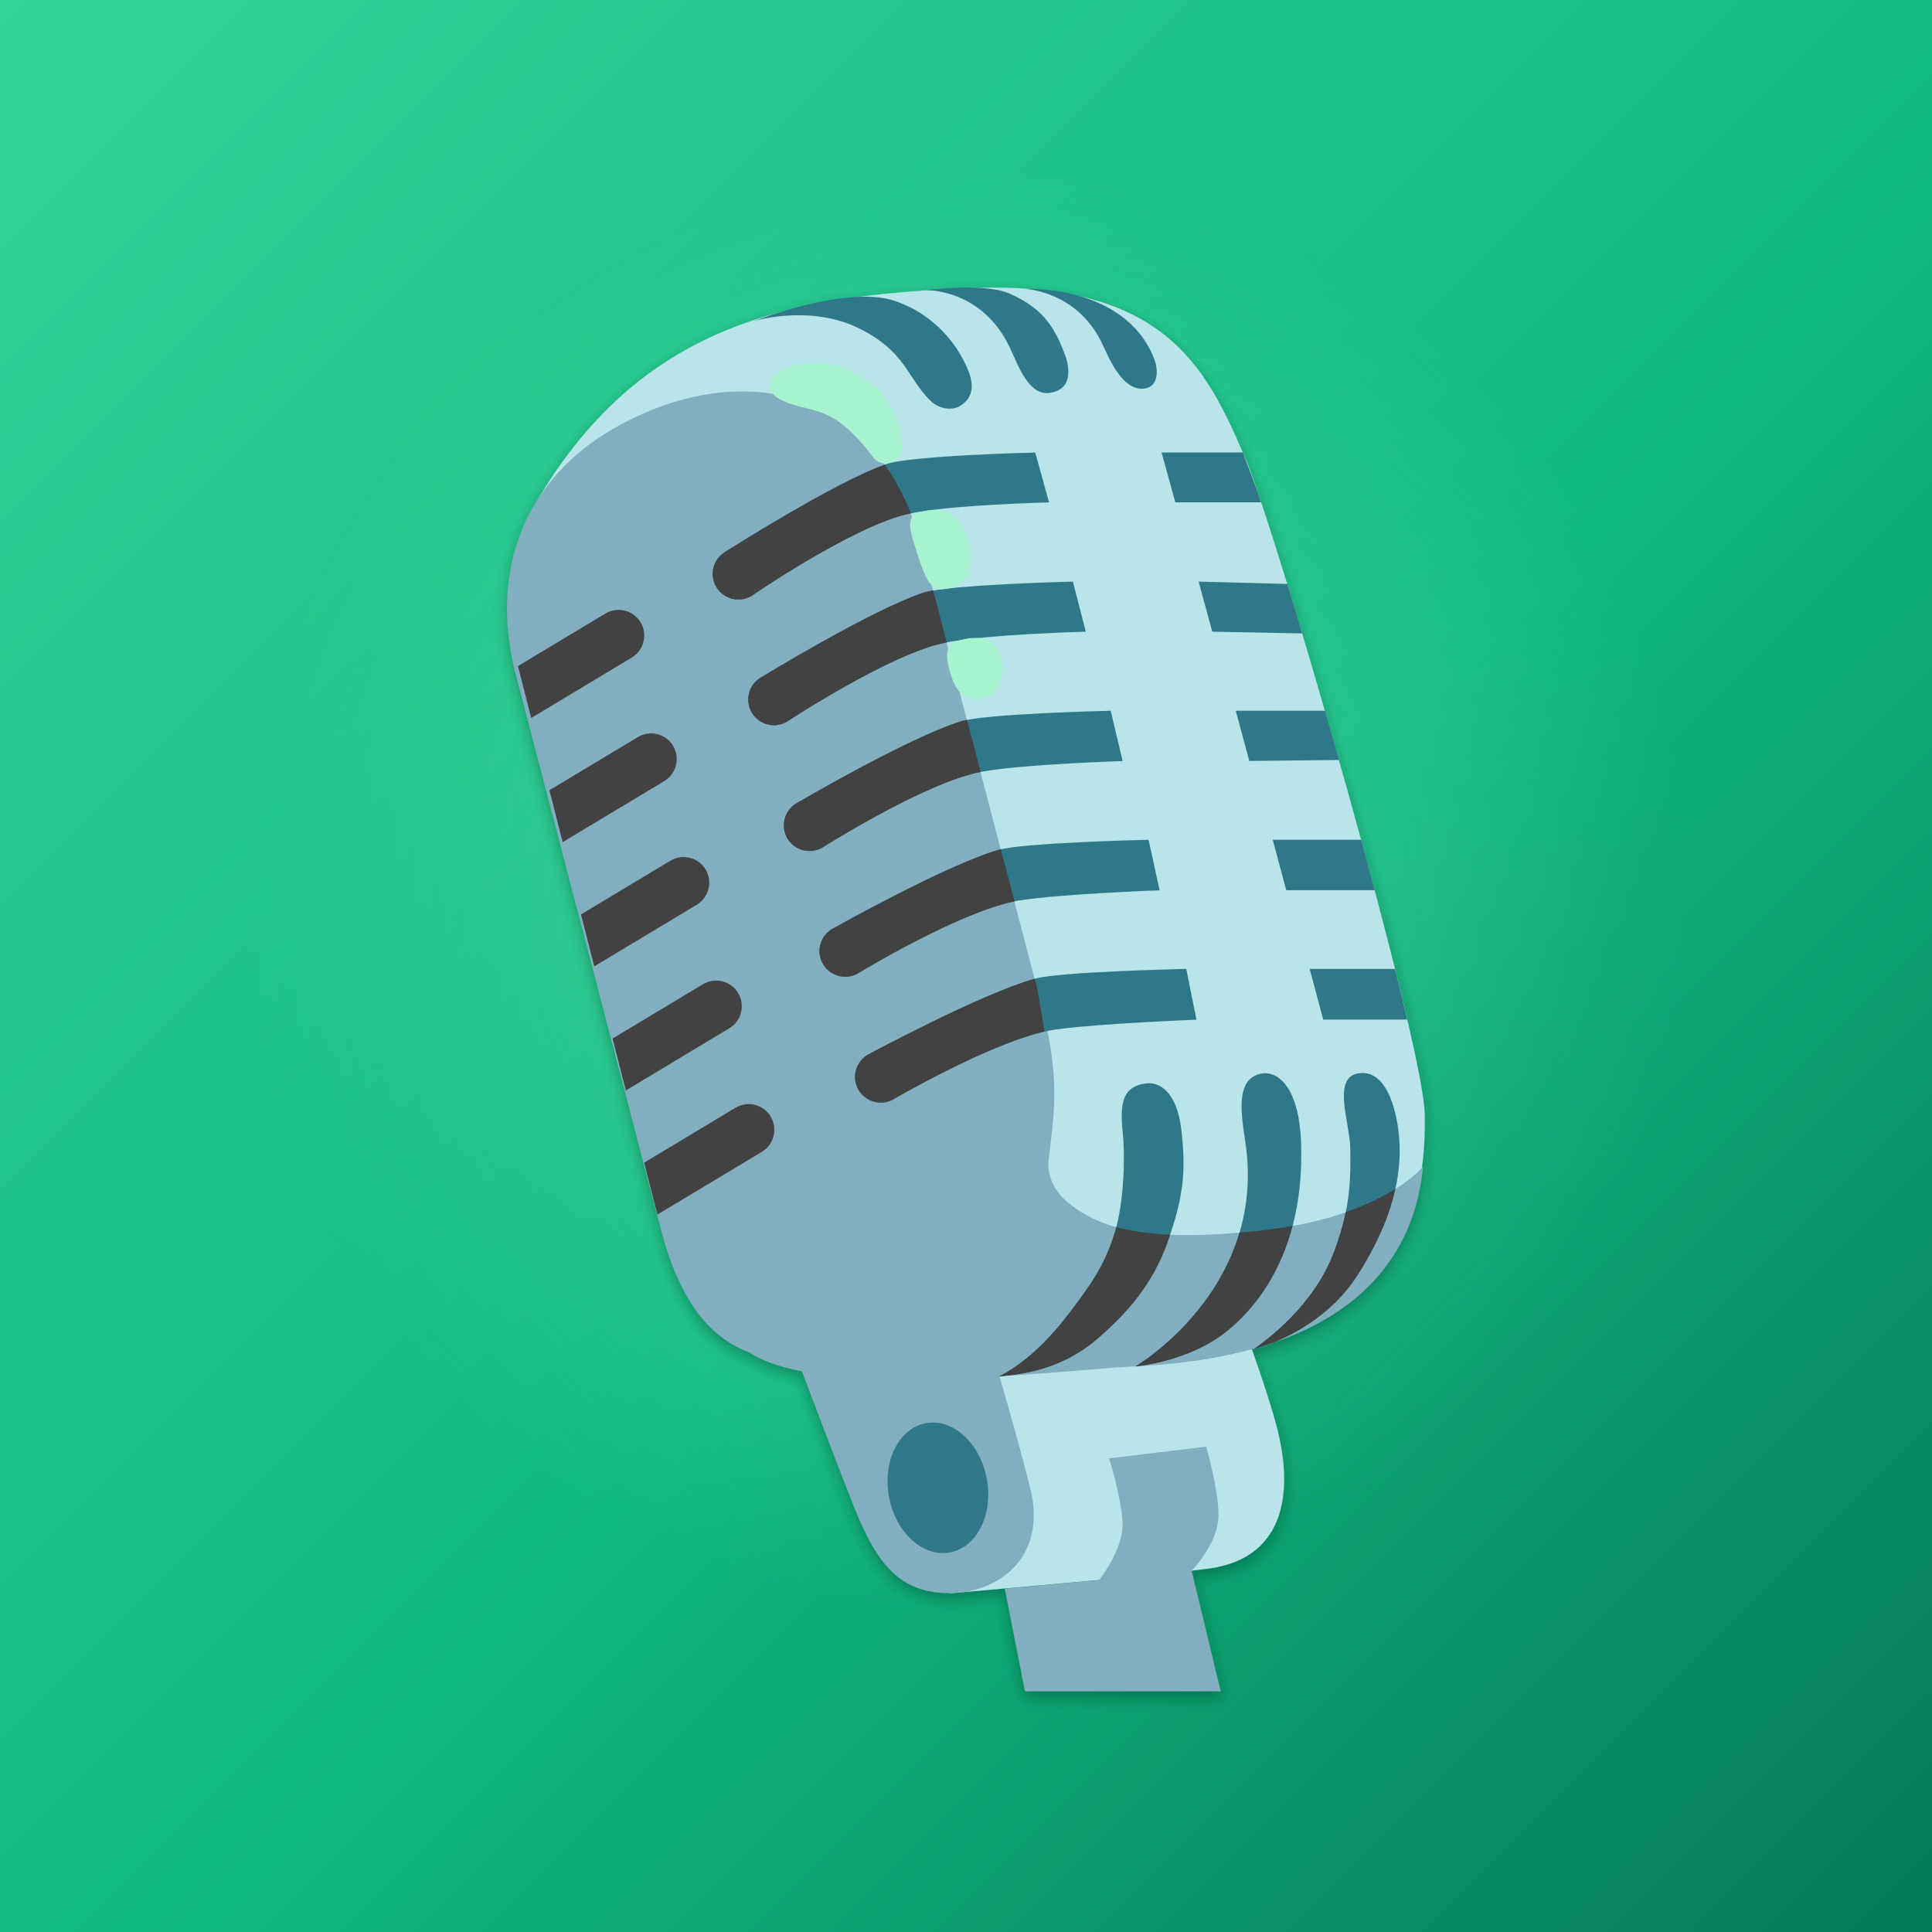
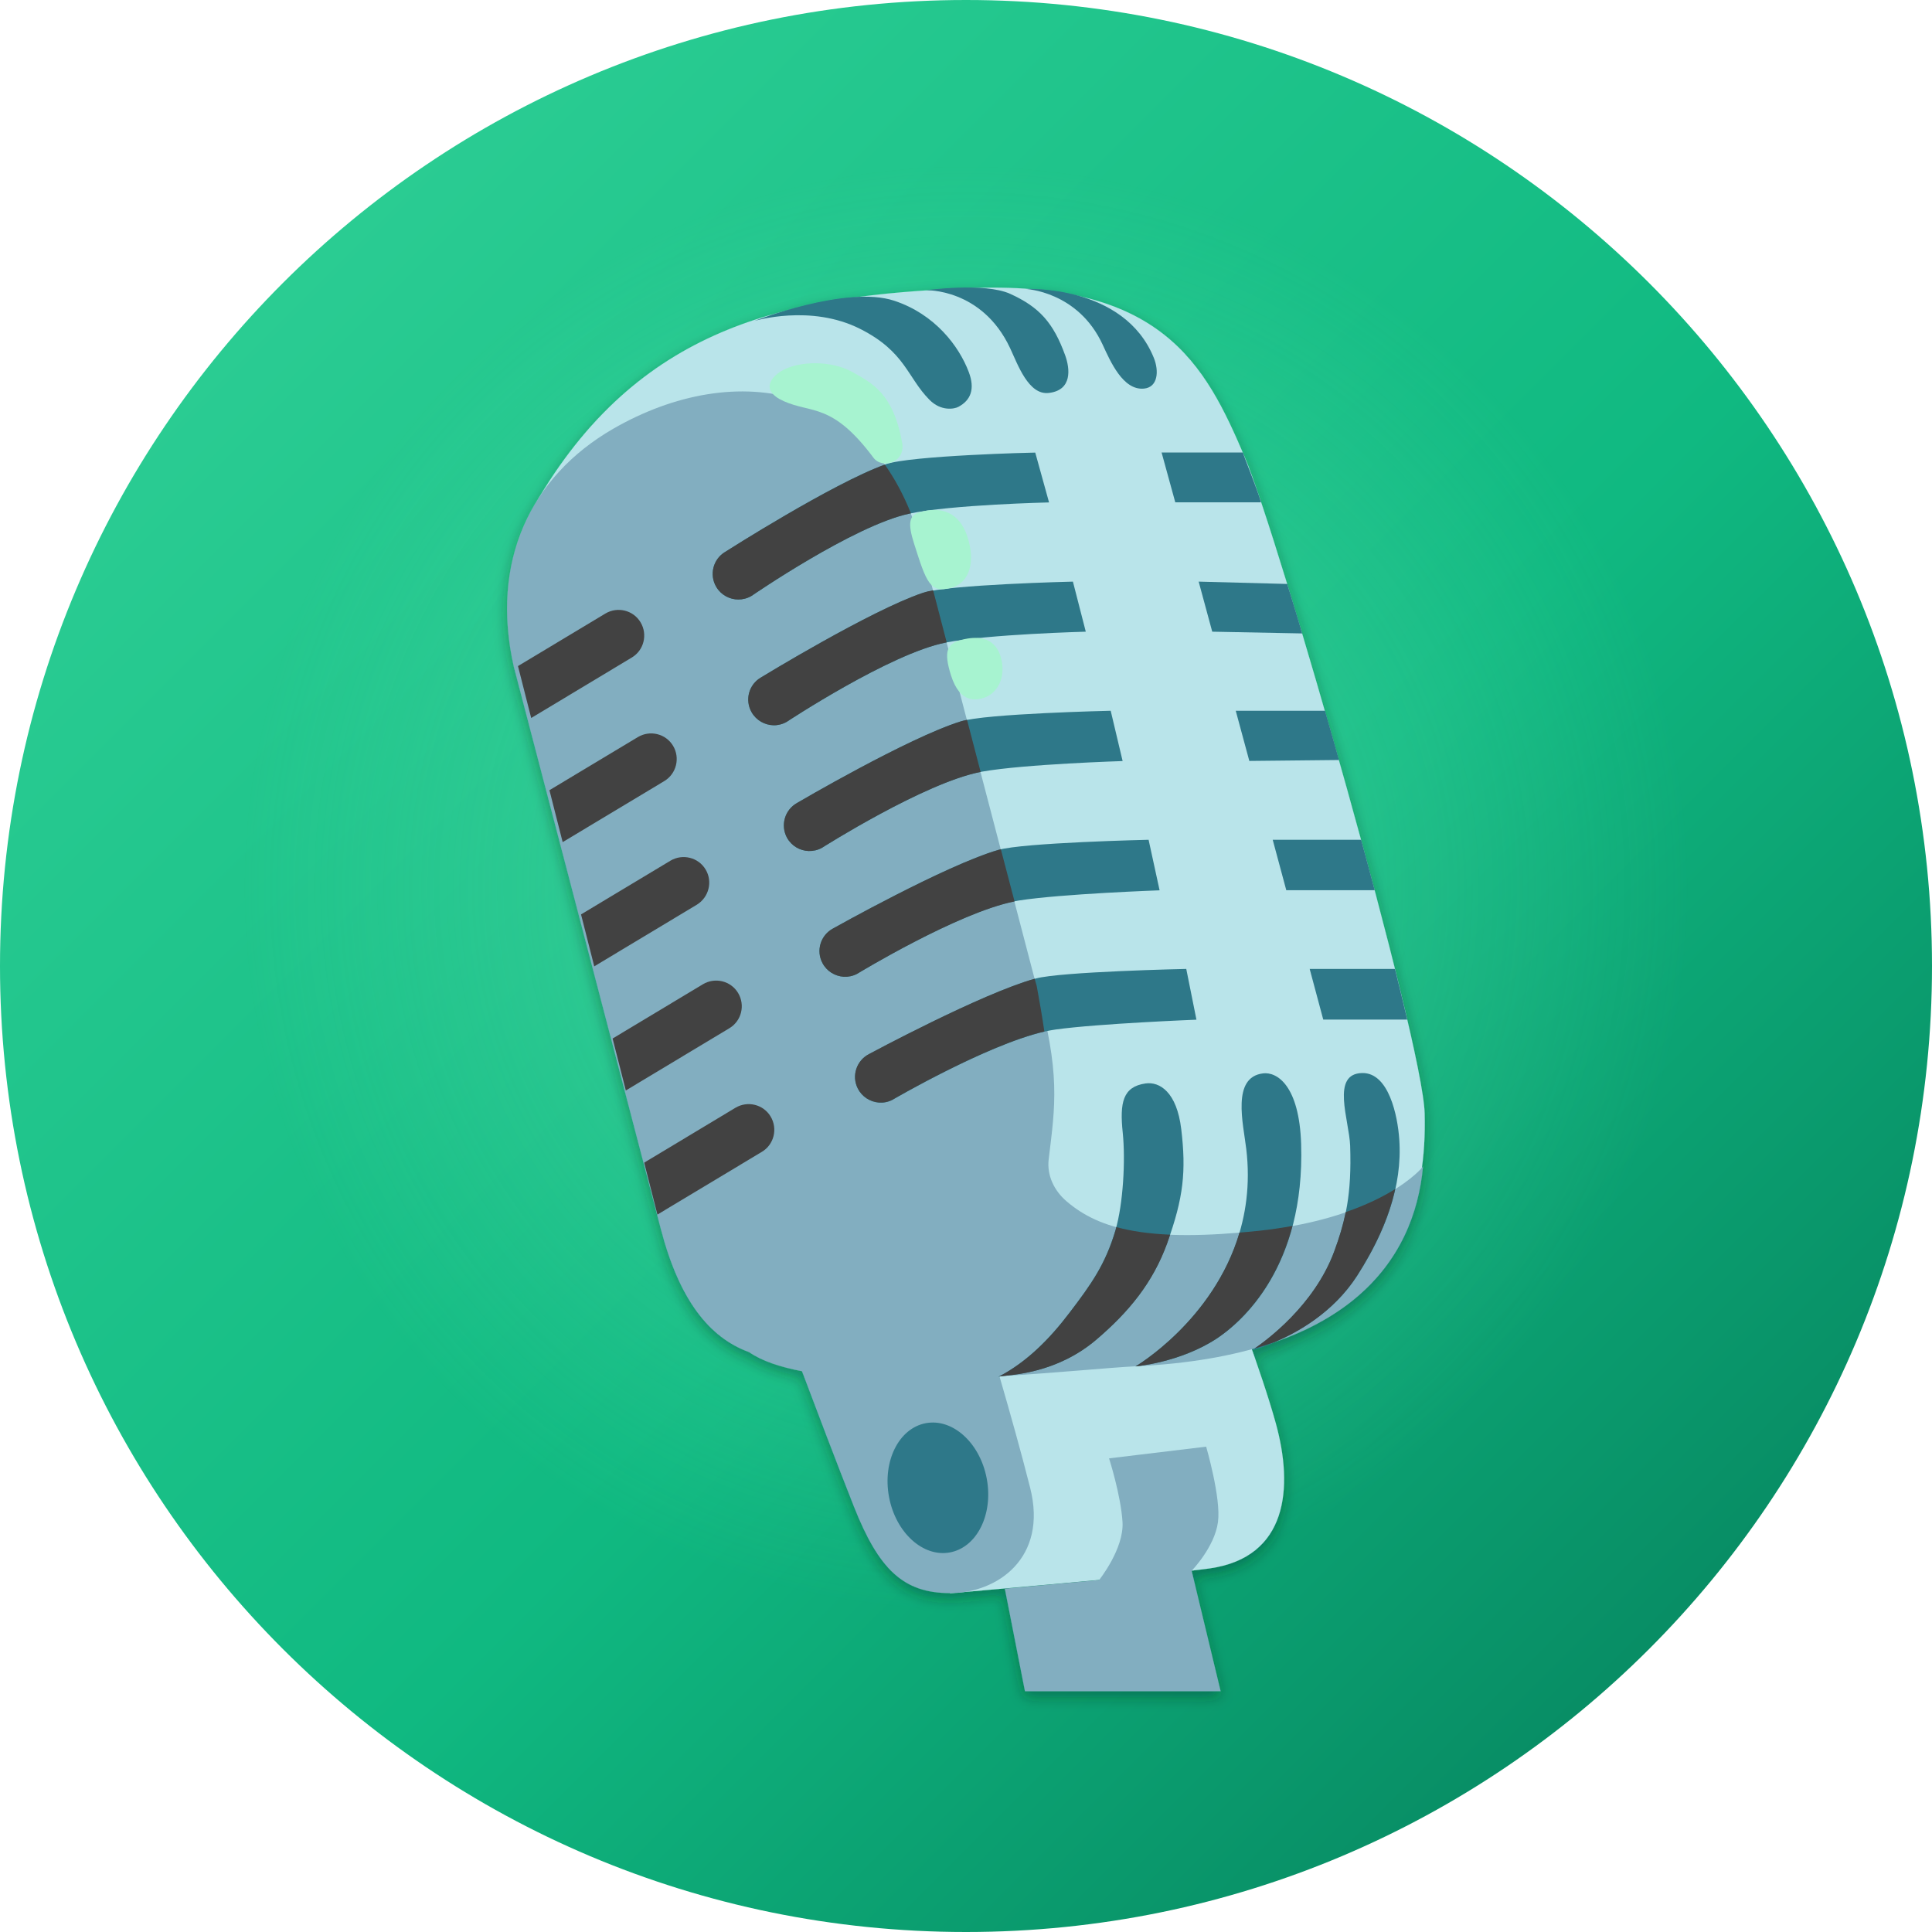
<svg xmlns="http://www.w3.org/2000/svg" viewBox="0 0 1024 1024">
  <defs>
    <linearGradient id="d" x1="0" y1="0" x2="1" y2="1">
      <stop offset="0" stop-color="#34D399" />
      <stop offset=".55" stop-color="#10B981" />
      <stop offset="1" stop-color="#047857" />
    </linearGradient>
    <radialGradient id="r" cx=".5" cy=".46" r=".62">
      <stop offset="0" stop-color="#6EE7B7" stop-opacity=".45" />
      <stop offset=".6" stop-color="#6EE7B7" stop-opacity="0" />
    </radialGradient>
    <radialGradient id="v" cx=".5" cy=".5" r=".75">
      <stop offset=".7" stop-color="#022C22" stop-opacity="0" />
      <stop offset="1" stop-color="#022C22" stop-opacity=".22" />
    </radialGradient>
    <linearGradient id="g" x1="0" y1="0" x2="1" y2="1">
      <stop offset="0" stop-color="#34D399" />
      <stop offset="1" stop-color="#059669" />
    </linearGradient>
    <filter id="sh" x="-30%" y="-30%" width="160%" height="160%">
      <feDropShadow dx="0" dy="3" stdDeviation="3.5" flood-color="#022C22" flood-opacity=".35" />
    </filter>
  </defs>
+   <clipPath id="round">
+     <circle cx="512" cy="512" r="512" />
+   </clipPath>
  <clipPath id="c">
    <path d="M1024 512L1024 684L1022 739L1020 778L1017 810L1013 837L1008 861L1002 881L995 900L988 917L979 932L969 945L958 958L945 969L932 979L917 988L900 995L881 1002L861 1008L837 1013L810 1017L778 1020L739 1022L684 1024L512 1024L340 1024L285 1022L246 1020L214 1017L187 1013L163 1008L143 1002L124 995L107 988L92 979L79 969L66 958L55 945L45 932L36 917L29 900L22 881L16 861L11 837L7 810L4 778L2 739L0 684L0 512L0 340L2 285L4 246L7 214L11 187L16 163L22 143L29 124L36 107L45 92L55 79L66 66L79 55L92 45L107 36L124 29L143 22L163 16L187 11L214 7L246 4L285 2L340 0L512 0L684 0L739 2L778 4L810 7L837 11L861 16L881 22L900 29L917 36L932 45L945 55L958 66L969 79L979 92L988 107L995 124L1002 143L1008 163L1013 187L1017 214L1020 246L1022 285L1024 340Z" />
  </clipPath>
-   <g>
-     <rect width="1024" height="1024" fill="url(#d)" />
-     <rect width="1024" height="1024" fill="url(#r)" />
-   </g>
-   <g filter="url(#sh)">
-     <g id="mic-art" transform="translate(512 512) scale(6.2) translate(-64 -62)">
-       <g>
-         <path style="fill:#B9E4EA;" d="M103.21,74.61c-0.15-6.22-12.52-49.4-15.37-56.09c-3.4-7.99-7.1-15.2-23.84-14.46   C49.29,4.7,36.49,6.94,27.51,21.94c-6.85,11.44,12.2,66.52,17.32,71.38c1.88,1.79,5.97,2.62,10.78,2.92   c2.3,6.91,5.54,16.37,7.03,19.38c0,0,18.21-1.56,22.18-2.12c6.69-0.95,7.18-6.9,5.67-12.39c-0.62-2.25-1.59-5.07-2.51-7.63   c7.23-1.84,11.08-4.61,13.09-8.23C102.86,82.03,103.3,78.18,103.21,74.61z" />
-         <path style="fill:#82AEC0;" d="M89.1,84.63c-9.42,1-13.64-0.06-16.51-2.52c-1.06-0.91-1.69-2.22-1.52-3.6   c0.56-4.61,1.03-7.35-1.04-14.78l-9.55-36.51c-3.54-15.4-16.27-17.13-26.65-11.14l0,0c-7.08,4.09-10.51,11.35-8.49,20.32   l12.58,48.11c1.57,6.01,4.11,9.25,7.54,10.5c0,0,0,0,0,0c1.08,0.75,2.64,1.27,4.52,1.63c1.22,3.24,2.93,7.75,4.43,11.55   c2.13,5.38,4.22,7.42,8.23,7.42c4.01,0,8.38-2.98,6.84-9.02c-0.76-3.01-1.72-6.42-2.62-9.52c4.96-0.29,9.38-0.74,11.63-0.85   c18.21-0.86,23.83-9.04,24.58-17.08C103.07,79.16,99.61,83.51,89.1,84.63z" />
-         <ellipse transform="matrix(0.9829 -0.1839 0.1839 0.9829 -18.5555 13.1485)" style="fill:#2F7889;" cx="61.6" cy="106.61" rx="4.25" ry="5.62" />
+   <g clip-path="url(#round)">
+     <g>
+       <rect width="1024" height="1024" fill="url(#d)" />
+       <rect width="1024" height="1024" fill="url(#r)" />
+     </g>
+     <g filter="url(#sh)">
+       <g id="mic-art" transform="translate(512 512) scale(6.2) translate(-64 -62)">
        <g>
-           <g>
-             <path style="fill:#424242;" d="M35.43,35.63c1.04-0.62,1.37-1.97,0.75-3.01c-0.62-1.04-1.97-1.37-3.01-0.75l-7.47,4.49l1.13,4.44     L35.43,35.63z" />
-           </g>
-           <g>
-             <path style="fill:#424242;" d="M38.96,43.18c-0.62-1.04-1.97-1.37-3.01-0.75l-7.56,4.54l1.13,4.44l8.69-5.22     C39.24,45.57,39.58,44.22,38.96,43.18z" />
-           </g>
-           <g>
-             <path style="fill:#424242;" d="M41.74,53.75c-0.62-1.04-1.97-1.37-3.01-0.75l-7.64,4.59l1.13,4.44l8.77-5.27     C42.02,56.13,42.36,54.78,41.74,53.75z" />
-           </g>
-           <g>
-             <path style="fill:#424242;" d="M44.52,64.31c-0.62-1.04-1.97-1.37-3.01-0.75l-7.72,4.64l1.13,4.44l8.85-5.32     C44.81,66.7,45.14,65.35,44.52,64.31z" />
-           </g>
-           <g>
-             <path style="fill:#424242;" d="M47.3,74.87c-0.62-1.04-1.97-1.37-3.01-0.75l-7.8,4.69l1.13,4.44l8.94-5.37     C47.59,77.26,47.92,75.91,47.3,74.87z" />
-           </g>
-         </g>
-         <g>
+           <path style="fill:#B9E4EA;" d="M103.21,74.61c-0.15-6.22-12.52-49.4-15.37-56.09c-3.4-7.99-7.1-15.2-23.84-14.46   C49.29,4.7,36.49,6.94,27.51,21.94c-6.85,11.44,12.2,66.52,17.32,71.38c1.88,1.79,5.97,2.62,10.78,2.92   c2.3,6.91,5.54,16.37,7.03,19.38c0,0,18.21-1.56,22.18-2.12c6.69-0.95,7.18-6.9,5.67-12.39c-0.62-2.25-1.59-5.07-2.51-7.63   c7.23-1.84,11.08-4.61,13.09-8.23C102.86,82.03,103.3,78.18,103.21,74.61z" />
+           <path style="fill:#82AEC0;" d="M89.1,84.63c-9.42,1-13.64-0.06-16.51-2.52c-1.06-0.91-1.69-2.22-1.52-3.6   c0.56-4.61,1.03-7.35-1.04-14.78l-9.55-36.51c-3.54-15.4-16.27-17.13-26.65-11.14l0,0c-7.08,4.09-10.51,11.35-8.49,20.32   l12.58,48.11c1.57,6.01,4.11,9.25,7.54,10.5c0,0,0,0,0,0c1.08,0.75,2.64,1.27,4.52,1.63c1.22,3.24,2.93,7.75,4.43,11.55   c2.13,5.38,4.22,7.42,8.23,7.42c4.01,0,8.38-2.98,6.84-9.02c-0.76-3.01-1.72-6.42-2.62-9.52c4.96-0.29,9.38-0.74,11.63-0.85   c18.21-0.86,23.83-9.04,24.58-17.08C103.07,79.16,99.61,83.51,89.1,84.63z" />
+           <ellipse transform="matrix(0.9829 -0.1839 0.1839 0.9829 -18.5555 13.1485)" style="fill:#2F7889;" cx="61.6" cy="106.61" rx="4.25" ry="5.62" />
          <g>
            <g>
-               <path style="fill:#2F7889;" d="M57.13,19.11c-4.46,1.58-13.72,7.49-13.72,7.49c-1.04,0.62-1.37,1.97-0.75,3.01      c0.41,0.68,1.14,1.06,1.88,1.06c0.38,0,0.77-0.1,1.13-0.31c0,0,8.73-6.01,13.48-7.03c3.59-0.77,11.95-0.96,11.95-0.96      l-1.18-4.26C69.91,18.1,59.23,18.36,57.13,19.11z" />
+               <path style="fill:#424242;" d="M35.43,35.63c1.04-0.62,1.37-1.97,0.75-3.01c-0.62-1.04-1.97-1.37-3.01-0.75l-7.47,4.49l1.13,4.44     L35.43,35.63z" />
+             </g>
+             <g>
+               <path style="fill:#424242;" d="M38.96,43.18c-0.62-1.04-1.97-1.37-3.01-0.75l-7.56,4.54l1.13,4.44l8.69-5.22     C39.24,45.57,39.58,44.22,38.96,43.18z" />
+             </g>
+             <g>
+               <path style="fill:#424242;" d="M41.74,53.75c-0.62-1.04-1.97-1.37-3.01-0.75l-7.64,4.59l1.13,4.44l8.77-5.27     C42.02,56.13,42.36,54.78,41.74,53.75z" />
+             </g>
+             <g>
+               <path style="fill:#424242;" d="M44.52,64.31c-0.62-1.04-1.97-1.37-3.01-0.75l-7.72,4.64l1.13,4.44l8.85-5.32     C44.81,66.7,45.14,65.35,44.52,64.31z" />
+             </g>
+             <g>
+               <path style="fill:#424242;" d="M47.3,74.87c-0.62-1.04-1.97-1.37-3.01-0.75l-7.8,4.69l1.13,4.44l8.94-5.37     C47.59,77.26,47.92,75.91,47.3,74.87z" />
            </g>
          </g>
          <g>
-             <path style="fill:#2F7889;" d="M60.33,30.1c-4.49,1.5-13.85,7.23-13.85,7.23c-1.05,0.6-1.41,1.94-0.8,2.99     c0.4,0.69,1.12,1.08,1.86,1.1c0.38,0.01,0.78-0.09,1.13-0.29c0,0,8.84-5.84,13.6-6.78c3.6-0.71,11.97-0.93,11.97-0.93l-1.1-4.28     C73.14,29.14,62.45,29.39,60.33,30.1z" />
-           </g>
-           <g>
-             <path style="fill:#2F7889;" d="M63.54,41.09c-4.52,1.42-13.98,6.97-13.98,6.97c-1.06,0.59-1.44,1.92-0.86,2.98     c0.39,0.7,1.1,1.1,1.84,1.13c0.38,0.01,0.78-0.07,1.14-0.27c0,0,8.94-5.68,13.72-6.52c3.62-0.64,11.99-0.9,11.99-0.9l-1.02-4.3     C76.37,40.18,65.67,40.42,63.54,41.09z" />
-           </g>
-           <g>
-             <path style="fill:#2F7889;" d="M66.75,52.08c-4.54,1.33-14.11,6.71-14.11,6.71c-1.07,0.57-1.48,1.89-0.91,2.96     c0.37,0.71,1.08,1.12,1.82,1.17c0.38,0.02,0.78-0.06,1.14-0.25c0,0,9.04-5.51,13.84-6.27c3.63-0.57,12.02-0.87,12.02-0.87     l-0.94-4.32C79.6,51.21,68.89,51.45,66.75,52.08z" />
+             <g>
+               <g>
+                 <path style="fill:#2F7889;" d="M57.13,19.11c-4.46,1.58-13.72,7.49-13.72,7.49c-1.04,0.62-1.37,1.97-0.75,3.01      c0.41,0.68,1.14,1.06,1.88,1.06c0.38,0,0.77-0.1,1.13-0.31c0,0,8.73-6.01,13.48-7.03c3.59-0.77,11.95-0.96,11.95-0.96      l-1.18-4.26C69.91,18.1,59.23,18.36,57.13,19.11z" />
+               </g>
+             </g>
+             <g>
+               <path style="fill:#2F7889;" d="M60.33,30.1c-4.49,1.5-13.85,7.23-13.85,7.23c-1.05,0.6-1.41,1.94-0.8,2.99     c0.4,0.69,1.12,1.08,1.86,1.1c0.38,0.01,0.78-0.09,1.13-0.29c0,0,8.84-5.84,13.6-6.78c3.6-0.71,11.97-0.93,11.97-0.93l-1.1-4.28     C73.14,29.14,62.45,29.39,60.33,30.1z" />
+             </g>
+             <g>
+               <path style="fill:#2F7889;" d="M63.54,41.09c-4.52,1.42-13.98,6.97-13.98,6.97c-1.06,0.59-1.44,1.92-0.86,2.98     c0.39,0.7,1.1,1.1,1.84,1.13c0.38,0.01,0.78-0.07,1.14-0.27c0,0,8.94-5.68,13.72-6.52c3.62-0.64,11.99-0.9,11.99-0.9l-1.02-4.3     C76.37,40.18,65.67,40.42,63.54,41.09z" />
+             </g>
+             <g>
+               <path style="fill:#2F7889;" d="M66.75,52.08c-4.54,1.33-14.11,6.71-14.11,6.71c-1.07,0.57-1.48,1.89-0.91,2.96     c0.37,0.71,1.08,1.12,1.82,1.17c0.38,0.02,0.78-0.06,1.14-0.25c0,0,9.04-5.51,13.84-6.27c3.63-0.57,12.02-0.87,12.02-0.87     l-0.94-4.32C79.6,51.21,68.89,51.45,66.75,52.08z" />
+             </g>
+             <g>
+               <g>
+                 <path style="fill:#2F7889;" d="M69.96,63.07c-4.57,1.25-14.24,6.46-14.24,6.46c-1.08,0.55-1.52,1.86-0.97,2.95      c0.36,0.71,1.06,1.14,1.8,1.2c0.38,0.03,0.78-0.04,1.15-0.23c0,0,9.15-5.35,13.96-6.02c3.64-0.51,12.04-0.84,12.04-0.84      l-0.87-4.34C82.83,62.25,72.11,62.48,69.96,63.07z" />
+               </g>
+             </g>
          </g>
          <g>
            <g>
-               <path style="fill:#2F7889;" d="M69.96,63.07c-4.57,1.25-14.24,6.46-14.24,6.46c-1.08,0.55-1.52,1.86-0.97,2.95      c0.36,0.71,1.06,1.14,1.8,1.2c0.38,0.03,0.78-0.04,1.15-0.23c0,0,9.15-5.35,13.96-6.02c3.64-0.51,12.04-0.84,12.04-0.84      l-0.87-4.34C82.83,62.25,72.11,62.48,69.96,63.07z" />
-             </g>
-           </g>
-         </g>
-         <g>
-           <g>
-             <path style="fill:#2F7889;" d="M87.67,18.1l-6.95,0l1.17,4.26l7.33,0C88.87,21.15,87.83,18.64,87.67,18.1z" />
-             <path style="fill:#2F7889;" d="M85.05,33.42l7.69,0.15c-0.43-1.49-0.87-2.88-1.28-4.23l-7.57-0.2L85.05,33.42z" />
-             <path style="fill:#2F7889;" d="M88.22,44.47l7.67-0.08c-0.4-1.44-0.8-2.8-1.2-4.21h-7.63L88.22,44.47z" />
-             <path style="fill:#2F7889;" d="M91.38,55.52h7.56c-0.37-1.41-0.77-2.85-1.16-4.31h-7.56L91.38,55.52z" />
-             <path style="fill:#2F7889;" d="M94.54,66.58h7.18c-0.32-1.34-0.66-2.79-1.05-4.33h-7.29L94.54,66.58z" />
-           </g>
-         </g>
-         <g>
-           <path style="fill:#2F7889;" d="M60.87,13.59c-1.89-1.91-2.05-4.09-5.89-6.04c-4.26-2.17-9.08-0.69-9.08-0.69s7.88-3.09,11.97-1.73    c3.47,1.15,5.53,3.87,6.37,6.1c0.54,1.43,0.18,2.4-0.89,2.97C63.02,14.38,61.87,14.61,60.87,13.59z" />
-         </g>
-         <g>
-           <path style="fill:#2F7889;" d="M67.77,9.18c-2.41-5.14-7.21-4.95-7.21-4.95s5.02-0.69,7.22,0.31c2.49,1.13,3.69,2.47,4.7,5.26    c0.41,1.14,0.62,2.97-1.39,3.21C69.34,13.23,68.42,10.56,67.77,9.18z" />
-         </g>
-         <g>
-           <path style="fill:#2F7889;" d="M75.69,8.9c-2.11-4.6-6.61-4.78-6.61-4.78s8.43-0.42,10.98,5.9c0.45,1.12,0.35,2.51-0.85,2.62    C77.41,12.81,76.33,10.28,75.69,8.9z" />
-         </g>
-         <g>
-           <g>
-             <path style="fill:#2F7889;" d="M66.76,97.12c2.44-1.25,4.41-3.27,6.07-5.46c1.86-2.44,3.08-4.15,3.95-7.09     c0.66-2.24,0.86-5.98,0.62-8.31c-0.27-2.58,0-3.94,1.95-4.22c1.2-0.17,2.67,0.73,3.05,3.9c0.43,3.6,0.2,5.87-1.2,9.74     c-1.24,3.42-3.3,5.9-6.05,8.25C71.42,97.12,67.12,96.93,66.76,97.12z" />
-           </g>
-           <g>
-             <path style="fill:#2F7889;" d="M78.49,96.23c0,0,10.92-6.4,9.47-18.58c-0.26-2.19-1.27-6.14,1.43-6.47     c1.2-0.15,3.1,1.04,3.26,6.04c0.33,10.48-5.01,15.18-7.24,16.65C82.28,95.91,78.49,96.23,78.49,96.23z" />
-           </g>
-           <g>
-             <path style="fill:#2F7889;" d="M88.46,94.84c0,0,5.08-3.16,7.02-8.44c0.98-2.65,1.5-4.89,1.36-9.03     c-0.08-2.2-1.68-6.19,1.05-6.22c2.25-0.02,3.01,3.63,3.15,5.68c0.28,4.04-1.22,7.93-3.58,11.62     C94.28,93.4,88.46,94.84,88.46,94.84z" />
-           </g>
-         </g>
-         <path style="fill:#82AEC0;" d="M69.04,124l-1.72-8.77l8.06-0.74c0,0,2.14-2.67,2-4.96c-0.14-2.29-1.15-5.44-1.15-5.44l8.3-1   c0,0,1.29,4.41,1.01,6.45c-0.29,2.15-2.25,4.16-2.25,4.16L85.77,124H69.04z" />
-         <g>
-           <g>
-             <g>
-               <path style="fill:#424242;" d="M42.66,29.61c0.41,0.68,1.14,1.06,1.88,1.06c0.38,0,0.77-0.1,1.13-0.31c0,0,8.73-6.01,13.48-7.03      c0.04-0.01,0.1-0.02,0.14-0.03c-0.63-1.58-1.38-2.96-2.23-4.16c-4.49,1.62-13.65,7.46-13.65,7.46      C42.37,27.22,42.03,28.57,42.66,29.61z" />
+               <path style="fill:#2F7889;" d="M87.67,18.1l-6.95,0l1.17,4.26l7.33,0C88.87,21.15,87.83,18.64,87.67,18.1z" />
+               <path style="fill:#2F7889;" d="M85.05,33.42l7.69,0.15c-0.43-1.49-0.87-2.88-1.28-4.23l-7.57-0.2L85.05,33.42z" />
+               <path style="fill:#2F7889;" d="M88.22,44.47l7.67-0.08c-0.4-1.44-0.8-2.8-1.2-4.21h-7.63L88.22,44.47z" />
+               <path style="fill:#2F7889;" d="M91.38,55.52h7.56c-0.37-1.41-0.77-2.85-1.16-4.31h-7.56L91.38,55.52z" />
+               <path style="fill:#2F7889;" d="M94.54,66.58h7.18c-0.32-1.34-0.66-2.79-1.05-4.33h-7.29L94.54,66.58z" />
            </g>
          </g>
          <g>
-             <path style="fill:#424242;" d="M46.48,37.33c-1.05,0.6-1.41,1.94-0.8,2.99c0.4,0.69,1.12,1.08,1.86,1.1     c0.38,0.01,0.78-0.09,1.13-0.29c0,0,8.83-5.84,13.6-6.78c0.03-0.01,0.06-0.01,0.08-0.02l-1.16-4.45     c-0.36,0.07-0.65,0.14-0.86,0.21C55.84,31.6,46.48,37.33,46.48,37.33z" />
+             <path style="fill:#2F7889;" d="M60.87,13.59c-1.89-1.91-2.05-4.09-5.89-6.04c-4.26-2.17-9.08-0.69-9.08-0.69s7.88-3.09,11.97-1.73    c3.47,1.15,5.53,3.87,6.37,6.1c0.54,1.43,0.18,2.4-0.89,2.97C63.02,14.38,61.87,14.61,60.87,13.59z" />
          </g>
          <g>
-             <path style="fill:#424242;" d="M49.56,48.06c-1.06,0.59-1.44,1.92-0.86,2.98c0.39,0.7,1.1,1.1,1.84,1.13     c0.38,0.01,0.78-0.07,1.14-0.27c0,0,8.76-5.56,13.57-6.49l-1.16-4.45c-0.22,0.04-0.4,0.09-0.54,0.13     C59.02,42.5,49.56,48.06,49.56,48.06z" />
+             <path style="fill:#2F7889;" d="M67.77,9.18c-2.41-5.14-7.21-4.95-7.21-4.95s5.02-0.69,7.22,0.31c2.49,1.13,3.69,2.47,4.7,5.26    c0.41,1.14,0.62,2.97-1.39,3.21C69.34,13.23,68.42,10.56,67.77,9.18z" />
          </g>
          <g>
-             <path style="fill:#424242;" d="M52.64,58.79c-1.07,0.57-1.48,1.89-0.91,2.96c0.37,0.71,1.08,1.12,1.82,1.17     c0.38,0.02,0.78-0.06,1.14-0.25c0,0,8.58-5.22,13.46-6.19l-1.17-4.46c-0.08,0.02-0.16,0.04-0.23,0.06     C62.21,53.41,52.64,58.79,52.64,58.79z" />
+             <path style="fill:#2F7889;" d="M75.69,8.9c-2.11-4.6-6.61-4.78-6.61-4.78s8.43-0.42,10.98,5.9c0.45,1.12,0.35,2.51-0.85,2.62    C77.41,12.81,76.33,10.28,75.69,8.9z" />
          </g>
          <g>
            <g>
-               <path style="fill:#424242;" d="M69.87,63.09c-4.6,1.29-14.15,6.43-14.15,6.43c-1.08,0.55-1.52,1.86-0.97,2.95      c0.36,0.71,1.06,1.14,1.8,1.2c0.38,0.03,0.78-0.04,1.15-0.23c0,0,8.03-4.69,13-5.84c-0.19-1.29-0.41-2.58-0.65-3.87L69.87,63.09      z" />
+               <path style="fill:#2F7889;" d="M66.76,97.12c2.44-1.25,4.41-3.27,6.07-5.46c1.86-2.44,3.08-4.15,3.95-7.09     c0.66-2.24,0.86-5.98,0.62-8.31c-0.27-2.58,0-3.94,1.95-4.22c1.2-0.17,2.67,0.73,3.05,3.9c0.43,3.6,0.2,5.87-1.2,9.74     c-1.24,3.42-3.3,5.9-6.05,8.25C71.42,97.12,67.12,96.93,66.76,97.12z" />
+             </g>
+             <g>
+               <path style="fill:#2F7889;" d="M78.49,96.23c0,0,10.92-6.4,9.47-18.58c-0.26-2.19-1.27-6.14,1.43-6.47     c1.2-0.15,3.1,1.04,3.26,6.04c0.33,10.48-5.01,15.18-7.24,16.65C82.28,95.91,78.49,96.23,78.49,96.23z" />
+             </g>
+             <g>
+               <path style="fill:#2F7889;" d="M88.46,94.84c0,0,5.08-3.16,7.02-8.44c0.98-2.65,1.5-4.89,1.36-9.03     c-0.08-2.2-1.68-6.19,1.05-6.22c2.25-0.02,3.01,3.63,3.15,5.68c0.28,4.04-1.22,7.93-3.58,11.62     C94.28,93.4,88.46,94.84,88.46,94.84z" />
+             </g>
+           </g>
+           <path style="fill:#82AEC0;" d="M69.04,124l-1.72-8.77l8.06-0.74c0,0,2.14-2.67,2-4.96c-0.14-2.29-1.15-5.44-1.15-5.44l8.3-1   c0,0,1.29,4.41,1.01,6.45c-0.29,2.15-2.25,4.16-2.25,4.16L85.77,124H69.04z" />
+           <g>
+             <g>
+               <g>
+                 <path style="fill:#424242;" d="M42.66,29.61c0.41,0.68,1.14,1.06,1.88,1.06c0.38,0,0.77-0.1,1.13-0.31c0,0,8.73-6.01,13.48-7.03      c0.04-0.01,0.1-0.02,0.14-0.03c-0.63-1.58-1.38-2.96-2.23-4.16c-4.49,1.62-13.65,7.46-13.65,7.46      C42.37,27.22,42.03,28.57,42.66,29.61z" />
+               </g>
+             </g>
+             <g>
+               <path style="fill:#424242;" d="M46.48,37.33c-1.05,0.6-1.41,1.94-0.8,2.99c0.4,0.69,1.12,1.08,1.86,1.1     c0.38,0.01,0.78-0.09,1.13-0.29c0,0,8.83-5.84,13.6-6.78c0.03-0.01,0.06-0.01,0.08-0.02l-1.16-4.45     c-0.36,0.07-0.65,0.14-0.86,0.21C55.84,31.6,46.48,37.33,46.48,37.33z" />
+             </g>
+             <g>
+               <path style="fill:#424242;" d="M49.56,48.06c-1.06,0.59-1.44,1.92-0.86,2.98c0.39,0.7,1.1,1.1,1.84,1.13     c0.38,0.01,0.78-0.07,1.14-0.27c0,0,8.76-5.56,13.57-6.49l-1.16-4.45c-0.22,0.04-0.4,0.09-0.54,0.13     C59.02,42.5,49.56,48.06,49.56,48.06z" />
+             </g>
+             <g>
+               <path style="fill:#424242;" d="M52.64,58.79c-1.07,0.57-1.48,1.89-0.91,2.96c0.37,0.71,1.08,1.12,1.82,1.17     c0.38,0.02,0.78-0.06,1.14-0.25c0,0,8.58-5.22,13.46-6.19l-1.17-4.46c-0.08,0.02-0.16,0.04-0.23,0.06     C62.21,53.41,52.64,58.79,52.64,58.79z" />
+             </g>
+             <g>
+               <g>
+                 <path style="fill:#424242;" d="M69.87,63.09c-4.6,1.29-14.15,6.43-14.15,6.43c-1.08,0.55-1.52,1.86-0.97,2.95      c0.36,0.71,1.06,1.14,1.8,1.2c0.38,0.03,0.78-0.04,1.15-0.23c0,0,8.03-4.69,13-5.84c-0.19-1.29-0.41-2.58-0.65-3.87L69.87,63.09      z" />
+               </g>
+             </g>
+             <g>
+               <path style="fill:#A7F3D0;" d="M56.09,18.55c-3.53-4.73-5.28-3.76-7.68-4.84c-2.12-0.96-0.98-2.17,0-2.68     c1.41-0.74,4.08-0.81,5.87,0.19c1.68,0.94,3.5,1.82,4.26,6.03C58.86,18.96,56.85,19.56,56.09,18.55z" />
+               <path style="fill:#A7F3D0;" d="M64.1,25.24c-0.67-1.99-2.21-2.6-4.09-2.02c-0.87,0.27-1.01,0.91-0.44,2.7     c1.04,3.27,1.35,4.25,3.17,3.75C64.29,29.25,64.85,27.46,64.1,25.24z" />
+               <path style="fill:#A7F3D0;" d="M63.65,34.11c-1.27,0.32-1.59,0.96-0.93,3.05c0.78,2.46,2.2,2.11,2.82,1.91     c0.95-0.31,1.78-1.39,1.54-3C66.94,35.19,66.41,33.41,63.65,34.11z" />
            </g>
          </g>
          <g>
-             <path style="fill:#A7F3D0;" d="M56.09,18.55c-3.53-4.73-5.28-3.76-7.68-4.84c-2.12-0.96-0.98-2.17,0-2.68     c1.41-0.74,4.08-0.81,5.87,0.19c1.68,0.94,3.5,1.82,4.26,6.03C58.86,18.96,56.85,19.56,56.09,18.55z" />
-             <path style="fill:#A7F3D0;" d="M64.1,25.24c-0.67-1.99-2.21-2.6-4.09-2.02c-0.87,0.27-1.01,0.91-0.44,2.7     c1.04,3.27,1.35,4.25,3.17,3.75C64.29,29.25,64.85,27.46,64.1,25.24z" />
-             <path style="fill:#A7F3D0;" d="M63.65,34.11c-1.27,0.32-1.59,0.96-0.93,3.05c0.78,2.46,2.2,2.11,2.82,1.91     c0.95-0.31,1.78-1.39,1.54-3C66.94,35.19,66.41,33.41,63.65,34.11z" />
+             <path style="fill:#2F7889;" d="M66.76,97.12c0.03-0.02,0.1-0.03,0.18-0.04c-0.04,0-0.08,0-0.12,0.01    C66.8,97.09,66.79,97.11,66.76,97.12z" />
+             <path style="fill:#424242;" d="M81.21,85.68c0.09-0.25,0.16-0.47,0.24-0.71c-1.82-0.08-3.32-0.3-4.6-0.65    c-0.02,0.08-0.04,0.17-0.06,0.25c-0.87,2.95-2.09,4.65-3.95,7.09c-1.65,2.17-3.6,4.17-6.01,5.43c0.04,0,0.08,0,0.12-0.01    c0.9-0.13,4.79-0.23,8.21-3.15C77.91,91.58,79.97,89.1,81.21,85.68z" />
          </g>
-         </g>
-         <g>
-           <path style="fill:#2F7889;" d="M66.76,97.12c0.03-0.02,0.1-0.03,0.18-0.04c-0.04,0-0.08,0-0.12,0.01    C66.8,97.09,66.79,97.11,66.76,97.12z" />
-           <path style="fill:#424242;" d="M81.21,85.68c0.09-0.25,0.16-0.47,0.24-0.71c-1.82-0.08-3.32-0.3-4.6-0.65    c-0.02,0.08-0.04,0.17-0.06,0.25c-0.87,2.95-2.09,4.65-3.95,7.09c-1.65,2.17-3.6,4.17-6.01,5.43c0.04,0,0.08,0,0.12-0.01    c0.9-0.13,4.79-0.23,8.21-3.15C77.91,91.58,79.97,89.1,81.21,85.68z" />
-         </g>
-         <g>
-           <path style="fill:#424242;" d="M91.91,84.22c-0.88,0.16-1.8,0.3-2.8,0.41c-0.6,0.06-1.17,0.12-1.73,0.16    c-2.22,7.53-8.89,11.44-8.89,11.44s3.79-0.32,6.92-2.37C87.06,92.77,90.41,89.9,91.91,84.22z" />
-         </g>
-         <g>
-           <path style="fill:#2F7889;" d="M88.46,94.84c0,0,0.75-0.19,1.84-0.65c-0.53,0.18-1.07,0.36-1.64,0.52    C88.53,94.79,88.46,94.84,88.46,94.84z" />
-           <path style="fill:#424242;" d="M97.45,88.45c1.52-2.38,2.68-4.84,3.24-7.38c-1.02,0.64-2.41,1.34-4.23,1.97    c-0.24,1.16-0.56,2.22-0.98,3.35c-1.72,4.67-5.89,7.67-6.82,8.31c0.57-0.16,1.11-0.34,1.64-0.52    C92.28,93.37,95.41,91.64,97.45,88.45z" />
+           <g>
+             <path style="fill:#424242;" d="M91.91,84.22c-0.88,0.16-1.8,0.3-2.8,0.41c-0.6,0.06-1.17,0.12-1.73,0.16    c-2.22,7.53-8.89,11.44-8.89,11.44s3.79-0.32,6.92-2.37C87.06,92.77,90.41,89.9,91.91,84.22z" />
+           </g>
+           <g>
+             <path style="fill:#2F7889;" d="M88.46,94.84c0,0,0.75-0.19,1.84-0.65c-0.53,0.18-1.07,0.36-1.64,0.52    C88.53,94.79,88.46,94.84,88.46,94.84z" />
+             <path style="fill:#424242;" d="M97.45,88.45c1.52-2.38,2.68-4.84,3.24-7.38c-1.02,0.64-2.41,1.34-4.23,1.97    c-0.24,1.16-0.56,2.22-0.98,3.35c-1.72,4.67-5.89,7.67-6.82,8.31c0.57-0.16,1.11-0.34,1.64-0.52    C92.28,93.37,95.41,91.64,97.45,88.45z" />
+           </g>
        </g>
      </g>
    </g>
  </g>
</svg>
